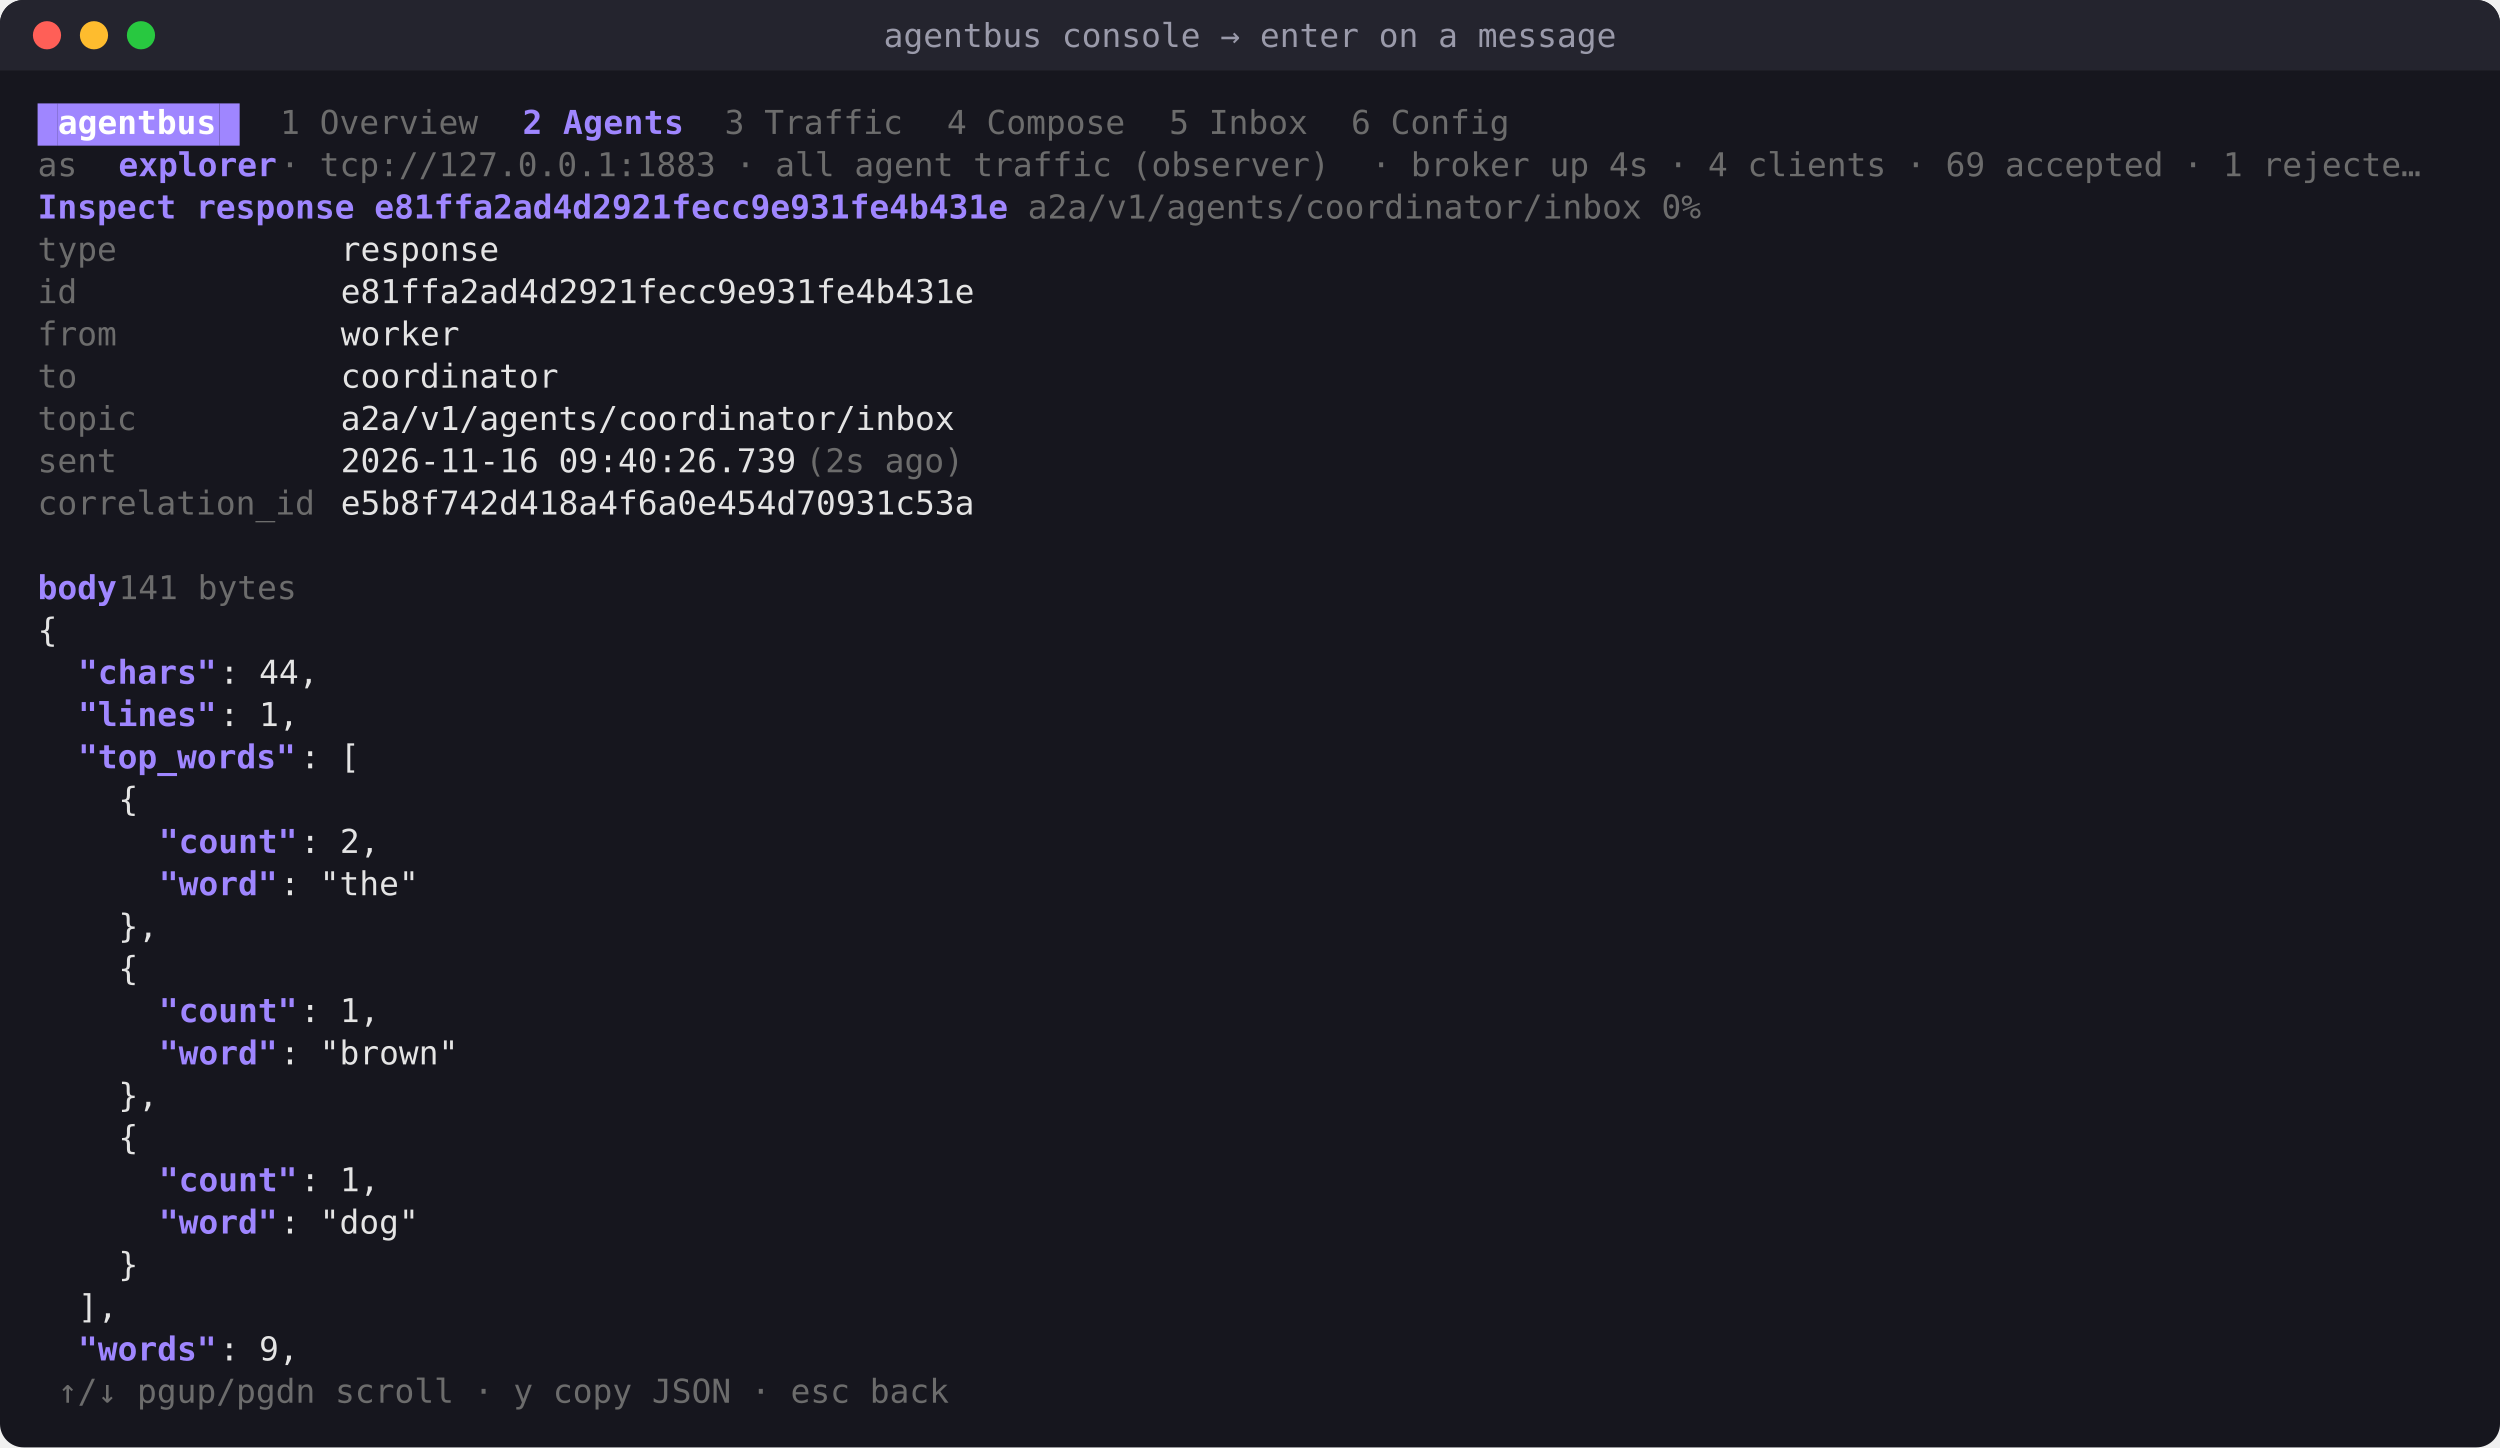
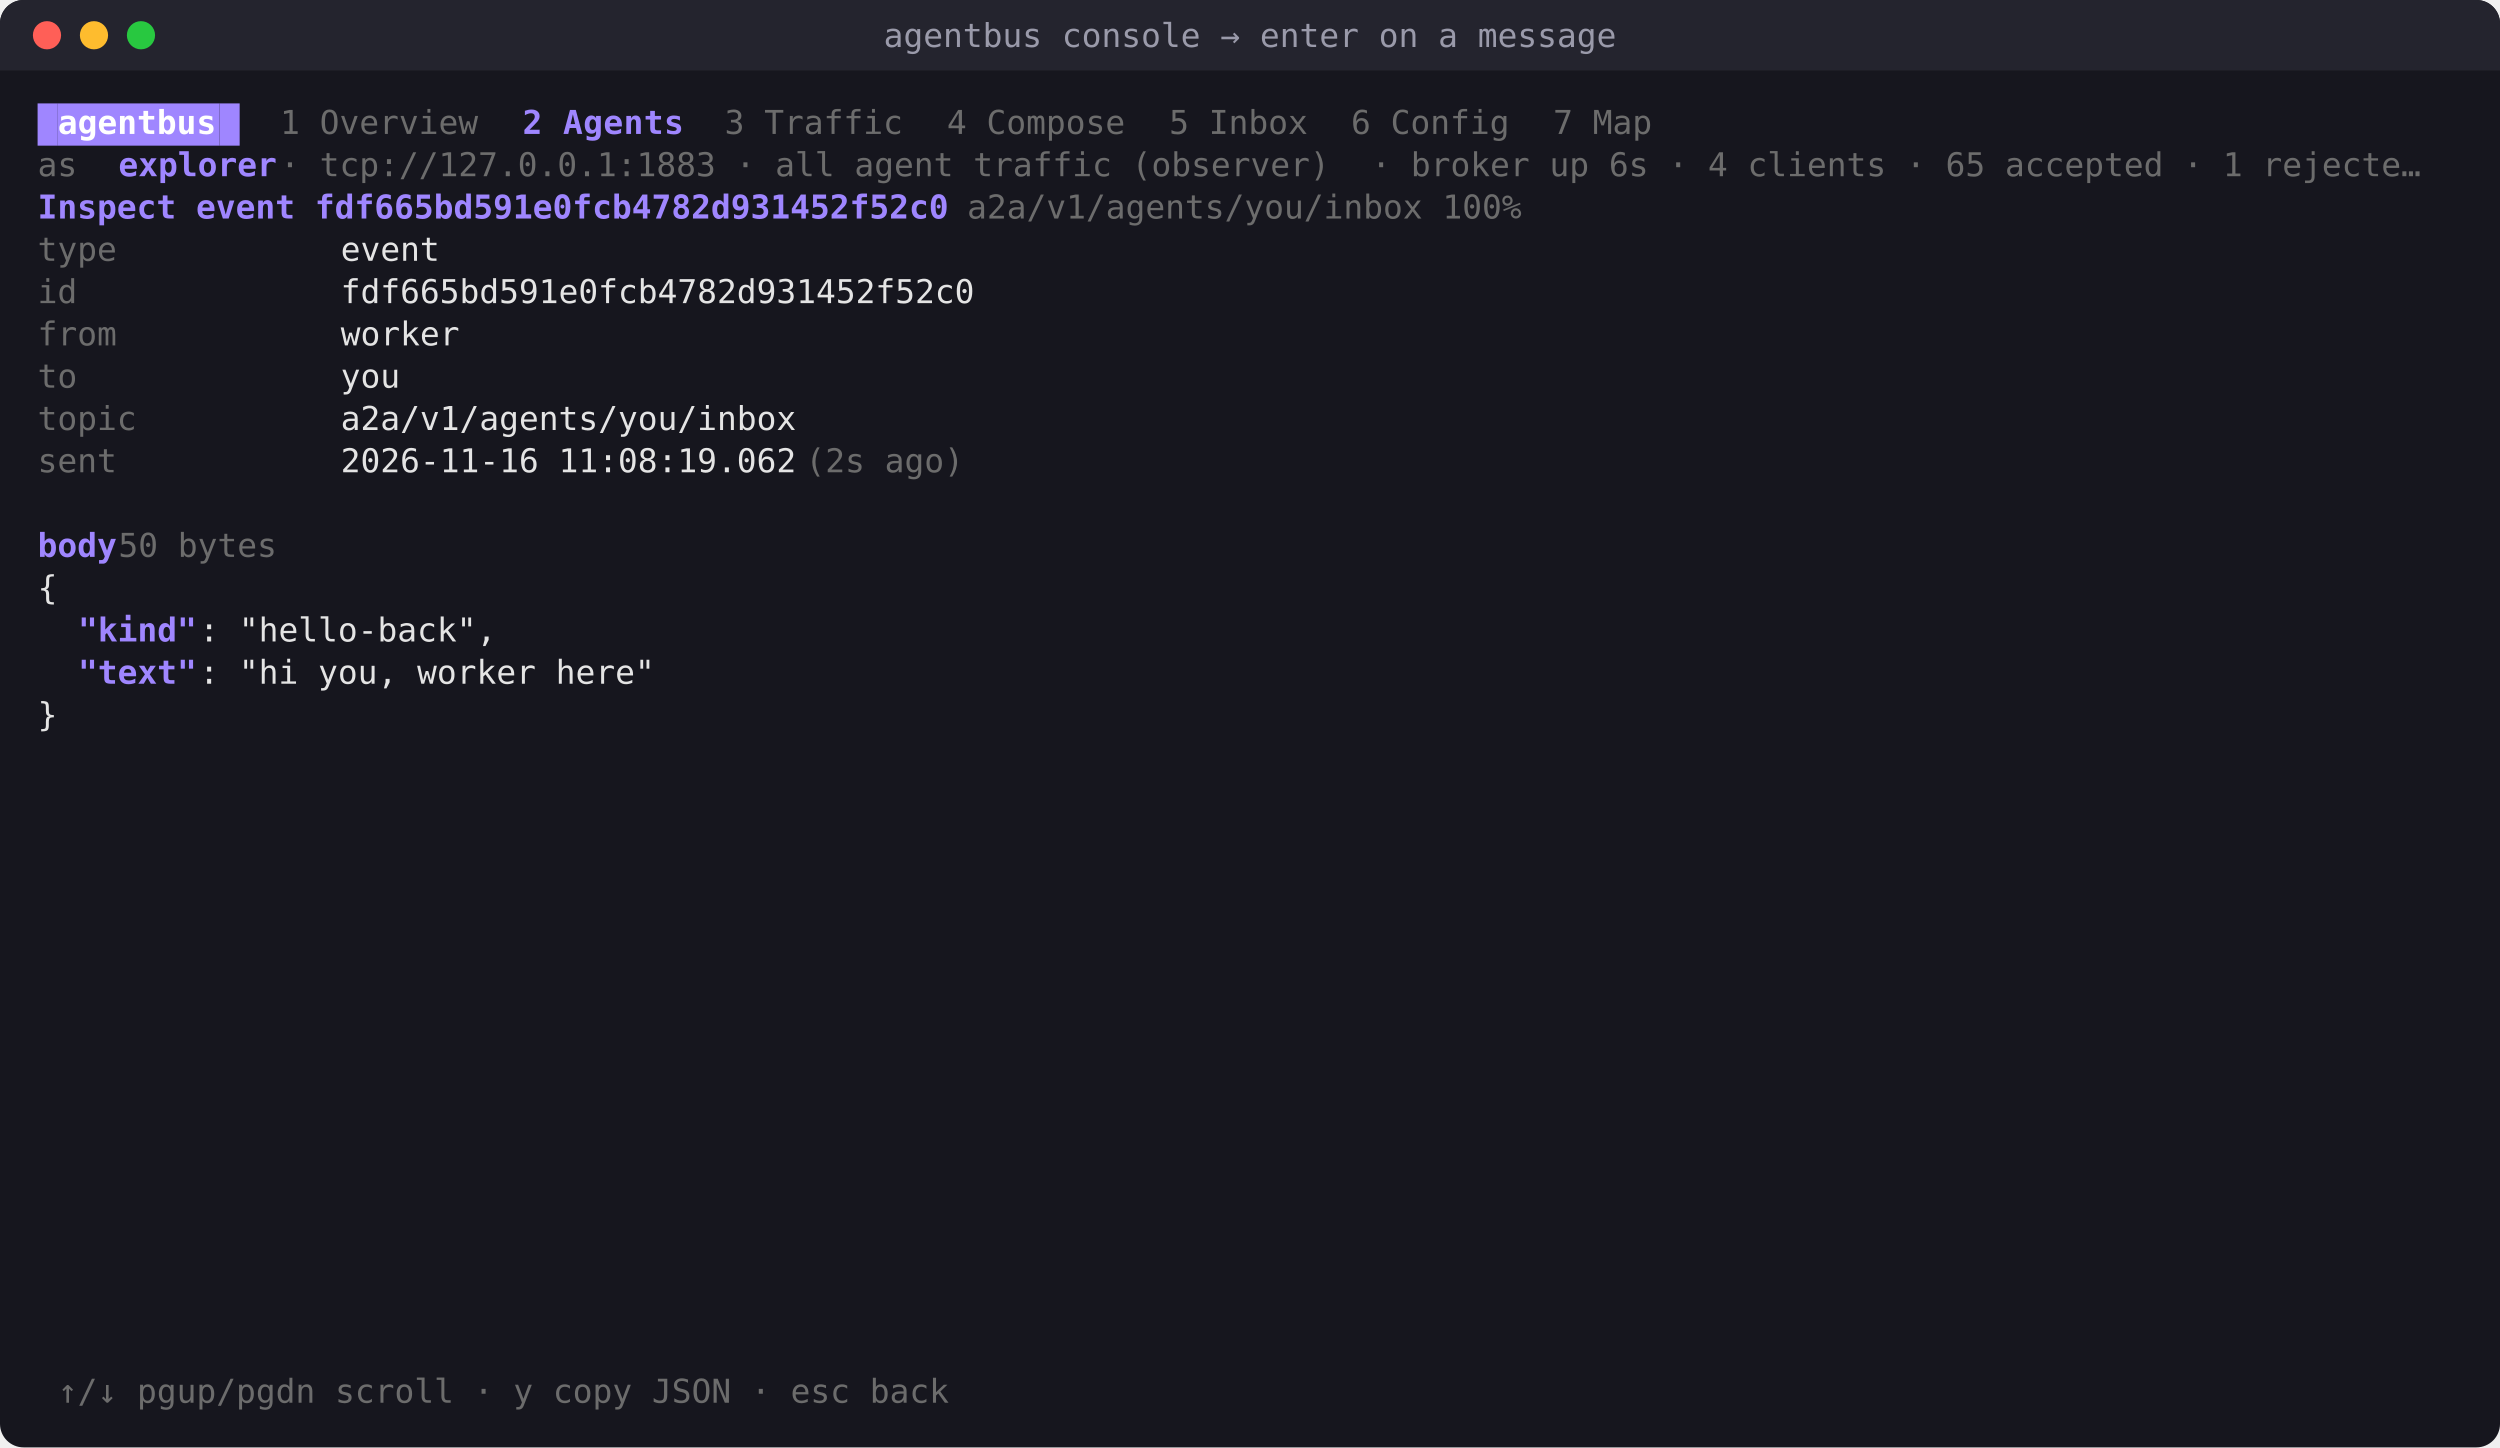
<svg xmlns="http://www.w3.org/2000/svg" width="1064" height="616" viewBox="0 0 1064 616">
  <style>text{font-family:"SF Mono",Menlo,Monaco,Consolas,"DejaVu Sans Mono",monospace;font-size:14px;white-space:pre}</style>
  <rect width="1064" height="616" rx="10" fill="#16161E" />
  <path d="M0 10a10 10 0 0 1 10-10h1044a10 10 0 0 1 10 10v20H0z" fill="#24242E" />
  <circle cx="20" cy="15" r="6" fill="#FF5F57" />
  <circle cx="40" cy="15" r="6" fill="#FEBC2E" />
  <circle cx="60" cy="15" r="6" fill="#28C840" />
  <text x="532" y="20" fill="#9A9AAA" text-anchor="middle">agentbus console  →  enter on a message</text>
-   <clipPath id="term-9a079b84">
+   <clipPath id="term-2110cfe6">
    <rect x="16.0" y="44" width="1032.0" height="572" />
  </clipPath>
-   <g clip-path="url(#term-9a079b84)">
+   <g clip-path="url(#term-2110cfe6)">
    <rect x="16.0" y="44.0" width="8.6" height="18" fill="#9F86FF" />
    <rect x="24.6" y="44.0" width="68.8" height="18" fill="#9F86FF" />
    <text x="24.6" y="57.0" fill="#FFFFFF" font-weight="bold" textLength="68.8" lengthAdjust="spacingAndGlyphs">agentbus</text>
    <rect x="93.4" y="44.0" width="8.6" height="18" fill="#9F86FF" />
    <text x="119.2" y="57.0" fill="#6C6C6C" textLength="86.0" lengthAdjust="spacingAndGlyphs">1 Overview</text>
    <text x="222.4" y="57.0" fill="#9F86FF" font-weight="bold" textLength="8.6" lengthAdjust="spacingAndGlyphs">2</text>
    <text x="239.6" y="57.0" fill="#9F86FF" font-weight="bold" textLength="8.6" lengthAdjust="spacingAndGlyphs">A</text>
    <text x="248.2" y="57.0" fill="#9F86FF" font-weight="bold" textLength="8.6" lengthAdjust="spacingAndGlyphs">g</text>
    <text x="256.8" y="57.0" fill="#9F86FF" font-weight="bold" textLength="8.6" lengthAdjust="spacingAndGlyphs">e</text>
    <text x="265.4" y="57.0" fill="#9F86FF" font-weight="bold" textLength="8.6" lengthAdjust="spacingAndGlyphs">n</text>
    <text x="274.0" y="57.0" fill="#9F86FF" font-weight="bold" textLength="8.6" lengthAdjust="spacingAndGlyphs">t</text>
    <text x="282.6" y="57.0" fill="#9F86FF" font-weight="bold" textLength="8.6" lengthAdjust="spacingAndGlyphs">s</text>
    <text x="308.4" y="57.0" fill="#6C6C6C" textLength="77.4" lengthAdjust="spacingAndGlyphs">3 Traffic</text>
    <text x="403.0" y="57.0" fill="#6C6C6C" textLength="77.4" lengthAdjust="spacingAndGlyphs">4 Compose</text>
    <text x="497.6" y="57.0" fill="#6C6C6C" textLength="60.2" lengthAdjust="spacingAndGlyphs">5 Inbox</text>
    <text x="575.0" y="57.0" fill="#6C6C6C" textLength="68.8" lengthAdjust="spacingAndGlyphs">6 Config</text>
+     <text x="661.0" y="57.0" fill="#6C6C6C" textLength="43.0" lengthAdjust="spacingAndGlyphs">7 Map</text>
    <text x="16.0" y="75.0" fill="#6C6C6C" textLength="34.4" lengthAdjust="spacingAndGlyphs"> as </text>
    <text x="50.4" y="75.0" fill="#9F86FF" font-weight="bold" textLength="68.8" lengthAdjust="spacingAndGlyphs">explorer</text>
    <text x="119.2" y="75.0" fill="#6C6C6C" textLength="464.4" lengthAdjust="spacingAndGlyphs"> · tcp://127.0.0.1:1883 · all agent traffic (observer)</text>
-     <text x="583.6" y="75.0" fill="#6C6C6C" textLength="464.4" lengthAdjust="spacingAndGlyphs"> · broker up 4s · 4 clients · 69 accepted · 1 rejecte…</text>
-     <text x="16.0" y="93.0" fill="#9F86FF" font-weight="bold" textLength="421.4" lengthAdjust="spacingAndGlyphs">Inspect response e81ffa2ad4d2921fecc9e931fe4b431e</text>
-     <text x="437.4" y="93.0" fill="#6C6C6C" textLength="335.4" lengthAdjust="spacingAndGlyphs">  a2a/v1/agents/coordinator/inbox    0%</text>
+     <text x="583.6" y="75.0" fill="#6C6C6C" textLength="464.4" lengthAdjust="spacingAndGlyphs"> · broker up 6s · 4 clients · 65 accepted · 1 rejecte…</text>
+     <text x="16.0" y="93.0" fill="#9F86FF" font-weight="bold" textLength="395.6" lengthAdjust="spacingAndGlyphs">Inspect event fdf665bd591e0fcb4782d931452f52c0</text>
+     <text x="411.6" y="93.0" fill="#6C6C6C" textLength="266.6" lengthAdjust="spacingAndGlyphs">  a2a/v1/agents/you/inbox  100%</text>
    <text x="16.0" y="111.0" fill="#6C6C6C" textLength="129.0" lengthAdjust="spacingAndGlyphs">type           </text>
-     <text x="145.0" y="111.0" fill="#E4E4E4" textLength="68.8" lengthAdjust="spacingAndGlyphs">response</text>
+     <text x="145.0" y="111.0" fill="#E4E4E4" textLength="43.0" lengthAdjust="spacingAndGlyphs">event</text>
    <text x="16.0" y="129.0" fill="#6C6C6C" textLength="129.0" lengthAdjust="spacingAndGlyphs">id             </text>
-     <text x="145.0" y="129.0" fill="#E4E4E4" textLength="275.2" lengthAdjust="spacingAndGlyphs">e81ffa2ad4d2921fecc9e931fe4b431e</text>
+     <text x="145.0" y="129.0" fill="#E4E4E4" textLength="275.2" lengthAdjust="spacingAndGlyphs">fdf665bd591e0fcb4782d931452f52c0</text>
    <text x="16.0" y="147.0" fill="#6C6C6C" textLength="129.0" lengthAdjust="spacingAndGlyphs">from           </text>
    <text x="145.0" y="147.0" fill="#E4E4E4" textLength="51.6" lengthAdjust="spacingAndGlyphs">worker</text>
    <text x="16.0" y="165.0" fill="#6C6C6C" textLength="129.0" lengthAdjust="spacingAndGlyphs">to             </text>
-     <text x="145.0" y="165.0" fill="#E4E4E4" textLength="94.6" lengthAdjust="spacingAndGlyphs">coordinator</text>
+     <text x="145.0" y="165.0" fill="#E4E4E4" textLength="25.8" lengthAdjust="spacingAndGlyphs">you</text>
    <text x="16.0" y="183.0" fill="#6C6C6C" textLength="129.0" lengthAdjust="spacingAndGlyphs">topic          </text>
-     <text x="145.0" y="183.0" fill="#E4E4E4" textLength="266.6" lengthAdjust="spacingAndGlyphs">a2a/v1/agents/coordinator/inbox</text>
+     <text x="145.0" y="183.0" fill="#E4E4E4" textLength="197.8" lengthAdjust="spacingAndGlyphs">a2a/v1/agents/you/inbox</text>
    <text x="16.0" y="201.0" fill="#6C6C6C" textLength="129.0" lengthAdjust="spacingAndGlyphs">sent           </text>
-     <text x="145.0" y="201.0" fill="#E4E4E4" textLength="197.8" lengthAdjust="spacingAndGlyphs">2026-11-16 09:40:26.739</text>
+     <text x="145.0" y="201.0" fill="#E4E4E4" textLength="197.8" lengthAdjust="spacingAndGlyphs">2026-11-16 11:08:19.062</text>
    <text x="342.8" y="201.0" fill="#6C6C6C" textLength="86.0" lengthAdjust="spacingAndGlyphs">  (2s ago)</text>
-     <text x="16.0" y="219.0" fill="#6C6C6C" textLength="129.0" lengthAdjust="spacingAndGlyphs">correlation_id </text>
-     <text x="145.0" y="219.0" fill="#E4E4E4" textLength="275.2" lengthAdjust="spacingAndGlyphs">e5b8f742d418a4f6a0e454d70931c53a</text>
-     <text x="16.0" y="255.0" fill="#9F86FF" font-weight="bold" textLength="34.4" lengthAdjust="spacingAndGlyphs">body</text>
-     <text x="50.4" y="255.0" fill="#6C6C6C" textLength="94.6" lengthAdjust="spacingAndGlyphs">  141 bytes</text>
-     <text x="16.0" y="273.0" fill="#E4E4E4" textLength="8.6" lengthAdjust="spacingAndGlyphs">{</text>
-     <text x="33.2" y="291.0" fill="#9F86FF" font-weight="bold" textLength="60.2" lengthAdjust="spacingAndGlyphs">"chars"</text>
-     <text x="93.4" y="291.0" fill="#E4E4E4" textLength="43.0" lengthAdjust="spacingAndGlyphs">: 44,</text>
-     <text x="33.2" y="309.0" fill="#9F86FF" font-weight="bold" textLength="60.2" lengthAdjust="spacingAndGlyphs">"lines"</text>
-     <text x="93.4" y="309.0" fill="#E4E4E4" textLength="34.4" lengthAdjust="spacingAndGlyphs">: 1,</text>
-     <text x="33.2" y="327.0" fill="#9F86FF" font-weight="bold" textLength="94.6" lengthAdjust="spacingAndGlyphs">"top_words"</text>
-     <text x="127.8" y="327.0" fill="#E4E4E4" textLength="25.8" lengthAdjust="spacingAndGlyphs">: [</text>
-     <text x="50.4" y="345.0" fill="#E4E4E4" textLength="8.6" lengthAdjust="spacingAndGlyphs">{</text>
-     <text x="67.6" y="363.0" fill="#9F86FF" font-weight="bold" textLength="60.2" lengthAdjust="spacingAndGlyphs">"count"</text>
-     <text x="127.8" y="363.0" fill="#E4E4E4" textLength="34.4" lengthAdjust="spacingAndGlyphs">: 2,</text>
-     <text x="67.6" y="381.0" fill="#9F86FF" font-weight="bold" textLength="51.6" lengthAdjust="spacingAndGlyphs">"word"</text>
-     <text x="119.2" y="381.0" fill="#E4E4E4" textLength="60.2" lengthAdjust="spacingAndGlyphs">: "the"</text>
-     <text x="50.4" y="399.0" fill="#E4E4E4" textLength="17.2" lengthAdjust="spacingAndGlyphs">},</text>
-     <text x="50.4" y="417.0" fill="#E4E4E4" textLength="8.6" lengthAdjust="spacingAndGlyphs">{</text>
-     <text x="67.6" y="435.0" fill="#9F86FF" font-weight="bold" textLength="60.2" lengthAdjust="spacingAndGlyphs">"count"</text>
-     <text x="127.8" y="435.0" fill="#E4E4E4" textLength="34.4" lengthAdjust="spacingAndGlyphs">: 1,</text>
-     <text x="67.6" y="453.0" fill="#9F86FF" font-weight="bold" textLength="51.6" lengthAdjust="spacingAndGlyphs">"word"</text>
-     <text x="119.2" y="453.0" fill="#E4E4E4" textLength="77.4" lengthAdjust="spacingAndGlyphs">: "brown"</text>
-     <text x="50.4" y="471.0" fill="#E4E4E4" textLength="17.2" lengthAdjust="spacingAndGlyphs">},</text>
-     <text x="50.4" y="489.0" fill="#E4E4E4" textLength="8.6" lengthAdjust="spacingAndGlyphs">{</text>
-     <text x="67.6" y="507.0" fill="#9F86FF" font-weight="bold" textLength="60.2" lengthAdjust="spacingAndGlyphs">"count"</text>
-     <text x="127.8" y="507.0" fill="#E4E4E4" textLength="34.4" lengthAdjust="spacingAndGlyphs">: 1,</text>
-     <text x="67.6" y="525.0" fill="#9F86FF" font-weight="bold" textLength="51.6" lengthAdjust="spacingAndGlyphs">"word"</text>
-     <text x="119.2" y="525.0" fill="#E4E4E4" textLength="60.2" lengthAdjust="spacingAndGlyphs">: "dog"</text>
-     <text x="50.4" y="543.0" fill="#E4E4E4" textLength="8.6" lengthAdjust="spacingAndGlyphs">}</text>
-     <text x="33.2" y="561.0" fill="#E4E4E4" textLength="17.2" lengthAdjust="spacingAndGlyphs">],</text>
-     <text x="33.2" y="579.0" fill="#9F86FF" font-weight="bold" textLength="60.2" lengthAdjust="spacingAndGlyphs">"words"</text>
-     <text x="93.4" y="579.0" fill="#E4E4E4" textLength="34.4" lengthAdjust="spacingAndGlyphs">: 9,</text>
+     <text x="16.0" y="237.0" fill="#9F86FF" font-weight="bold" textLength="34.4" lengthAdjust="spacingAndGlyphs">body</text>
+     <text x="50.4" y="237.0" fill="#6C6C6C" textLength="86.0" lengthAdjust="spacingAndGlyphs">  50 bytes</text>
+     <text x="16.0" y="255.0" fill="#E4E4E4" textLength="8.6" lengthAdjust="spacingAndGlyphs">{</text>
+     <text x="33.2" y="273.0" fill="#9F86FF" font-weight="bold" textLength="51.6" lengthAdjust="spacingAndGlyphs">"kind"</text>
+     <text x="84.8" y="273.0" fill="#E4E4E4" textLength="129.0" lengthAdjust="spacingAndGlyphs">: "hello-back",</text>
+     <text x="33.2" y="291.0" fill="#9F86FF" font-weight="bold" textLength="51.6" lengthAdjust="spacingAndGlyphs">"text"</text>
+     <text x="84.8" y="291.0" fill="#E4E4E4" textLength="197.8" lengthAdjust="spacingAndGlyphs">: "hi you, worker here"</text>
+     <text x="16.0" y="309.0" fill="#E4E4E4" textLength="8.6" lengthAdjust="spacingAndGlyphs">}</text>
    <text x="24.6" y="597.0" fill="#6C6C6C" textLength="387.0" lengthAdjust="spacingAndGlyphs">↑/↓ pgup/pgdn scroll · y copy JSON · esc back</text>
  </g>
</svg>
